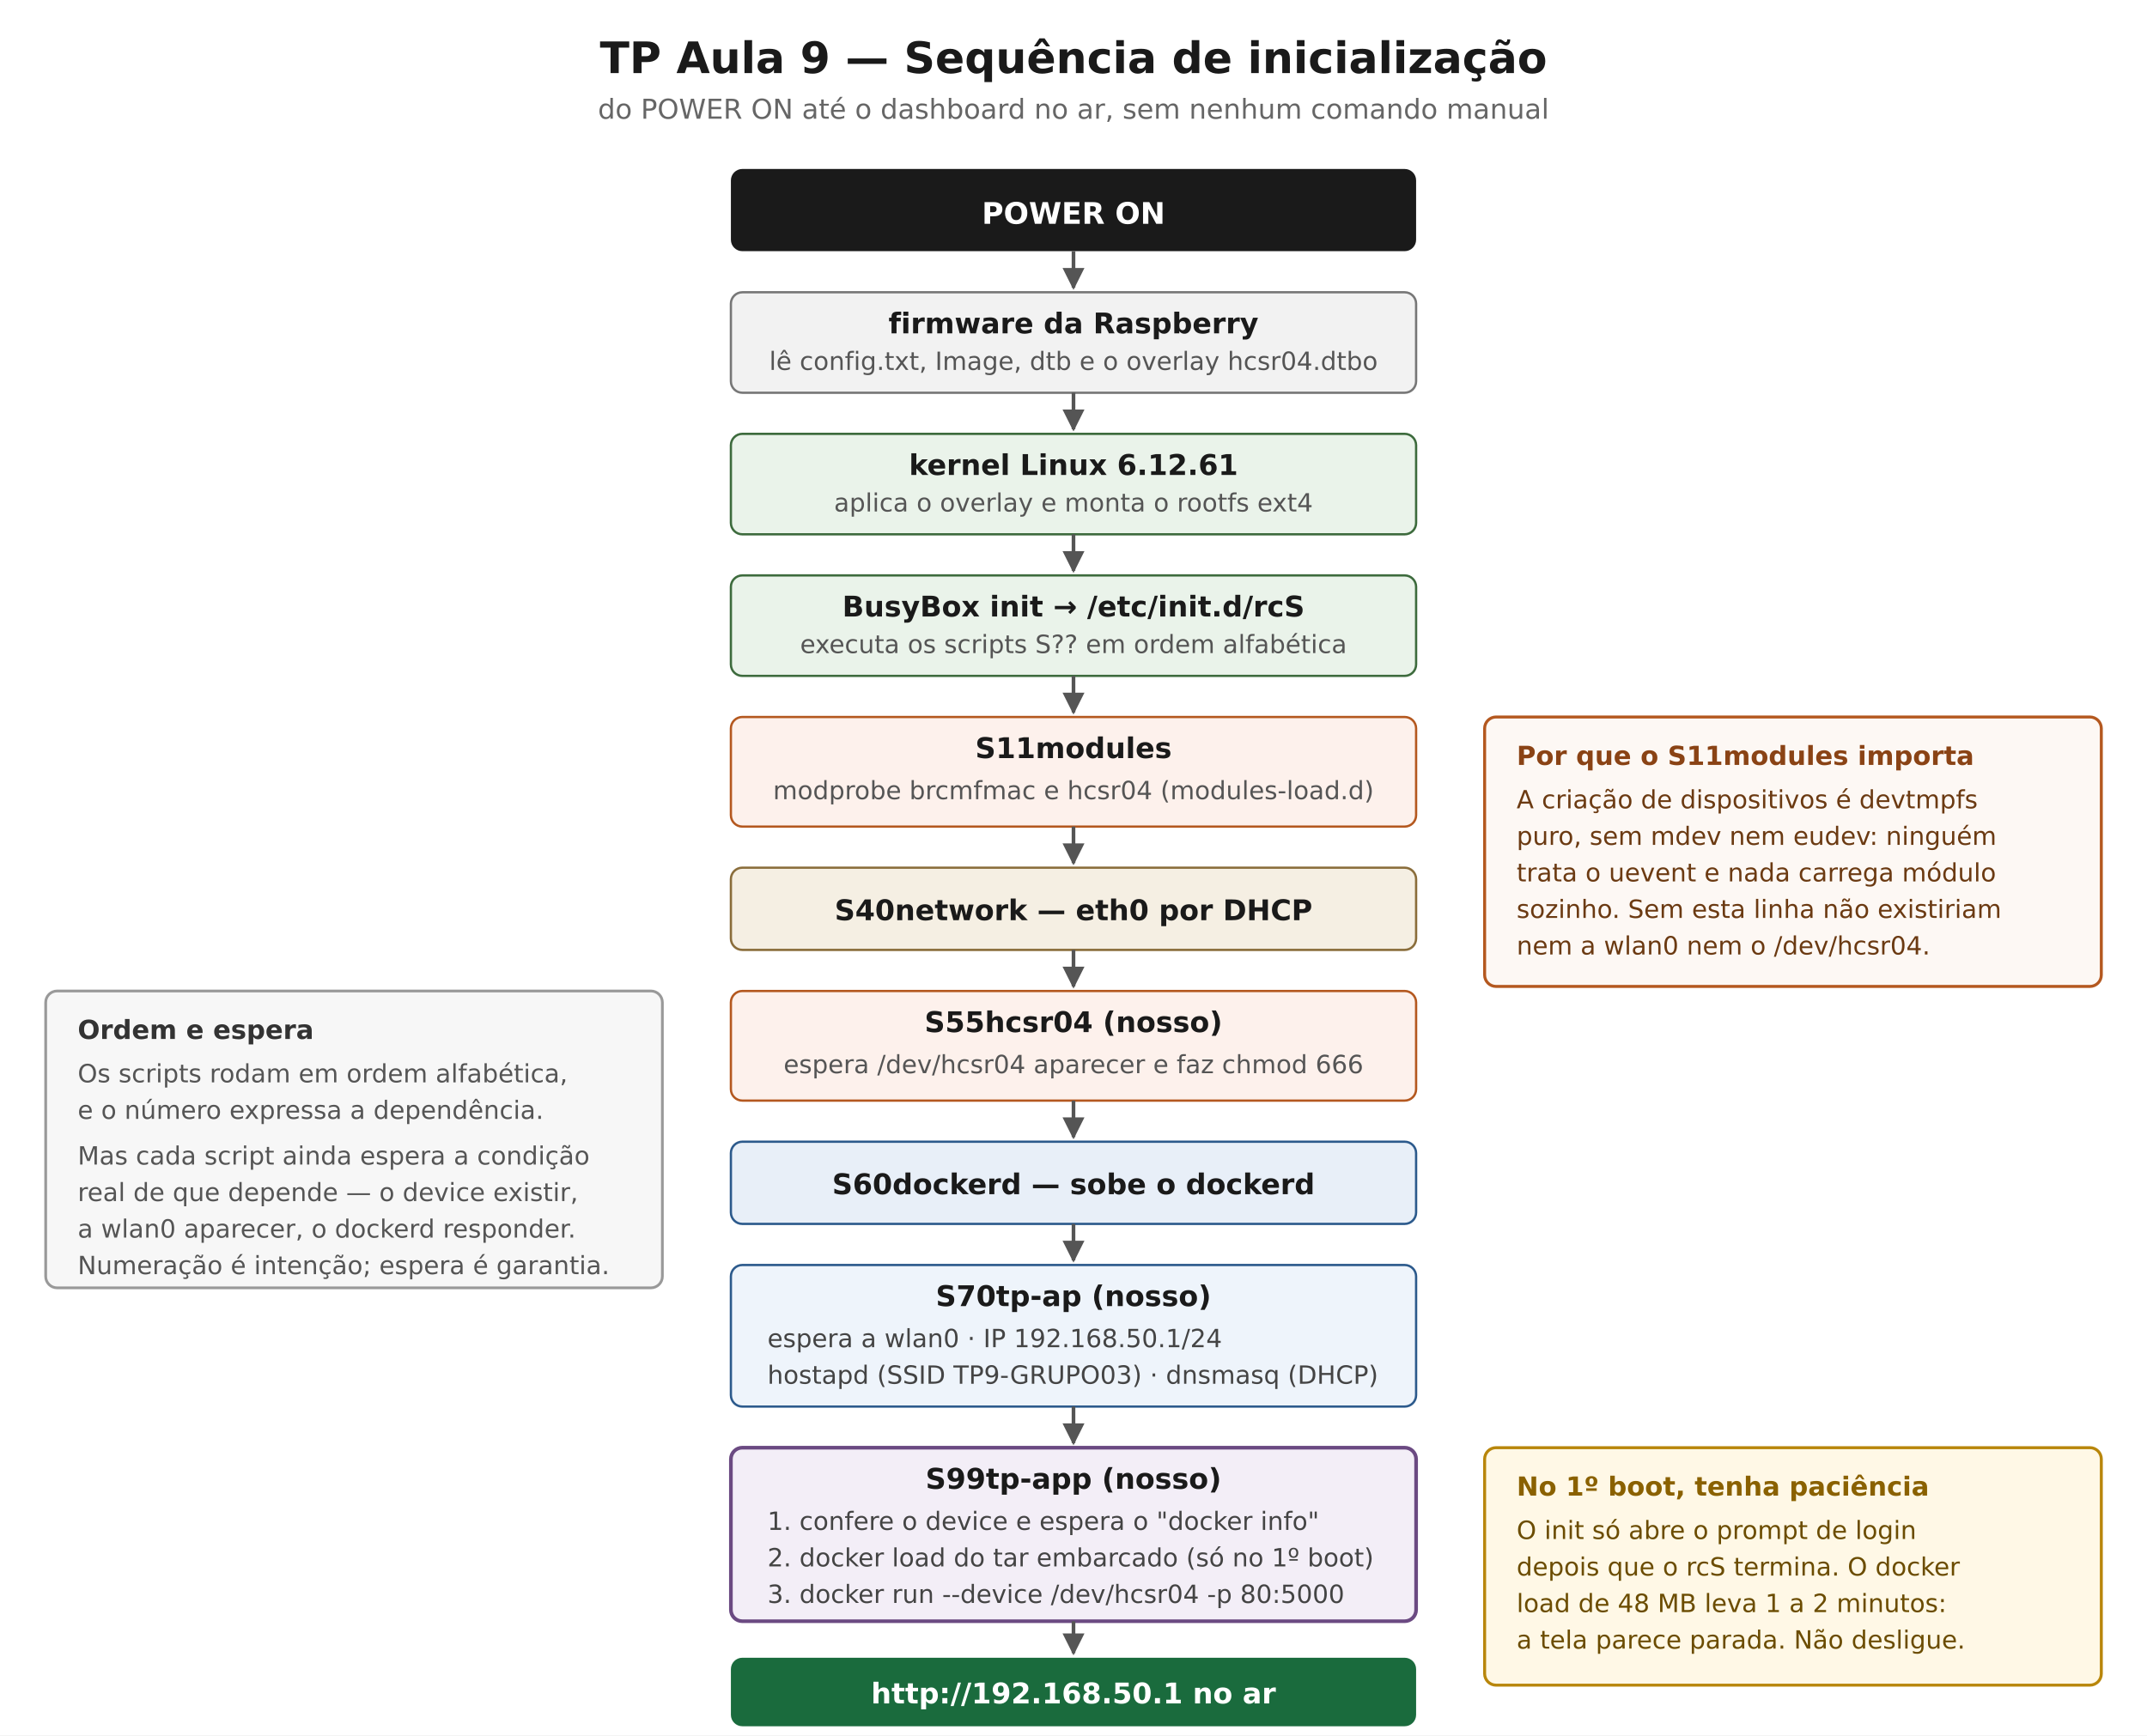
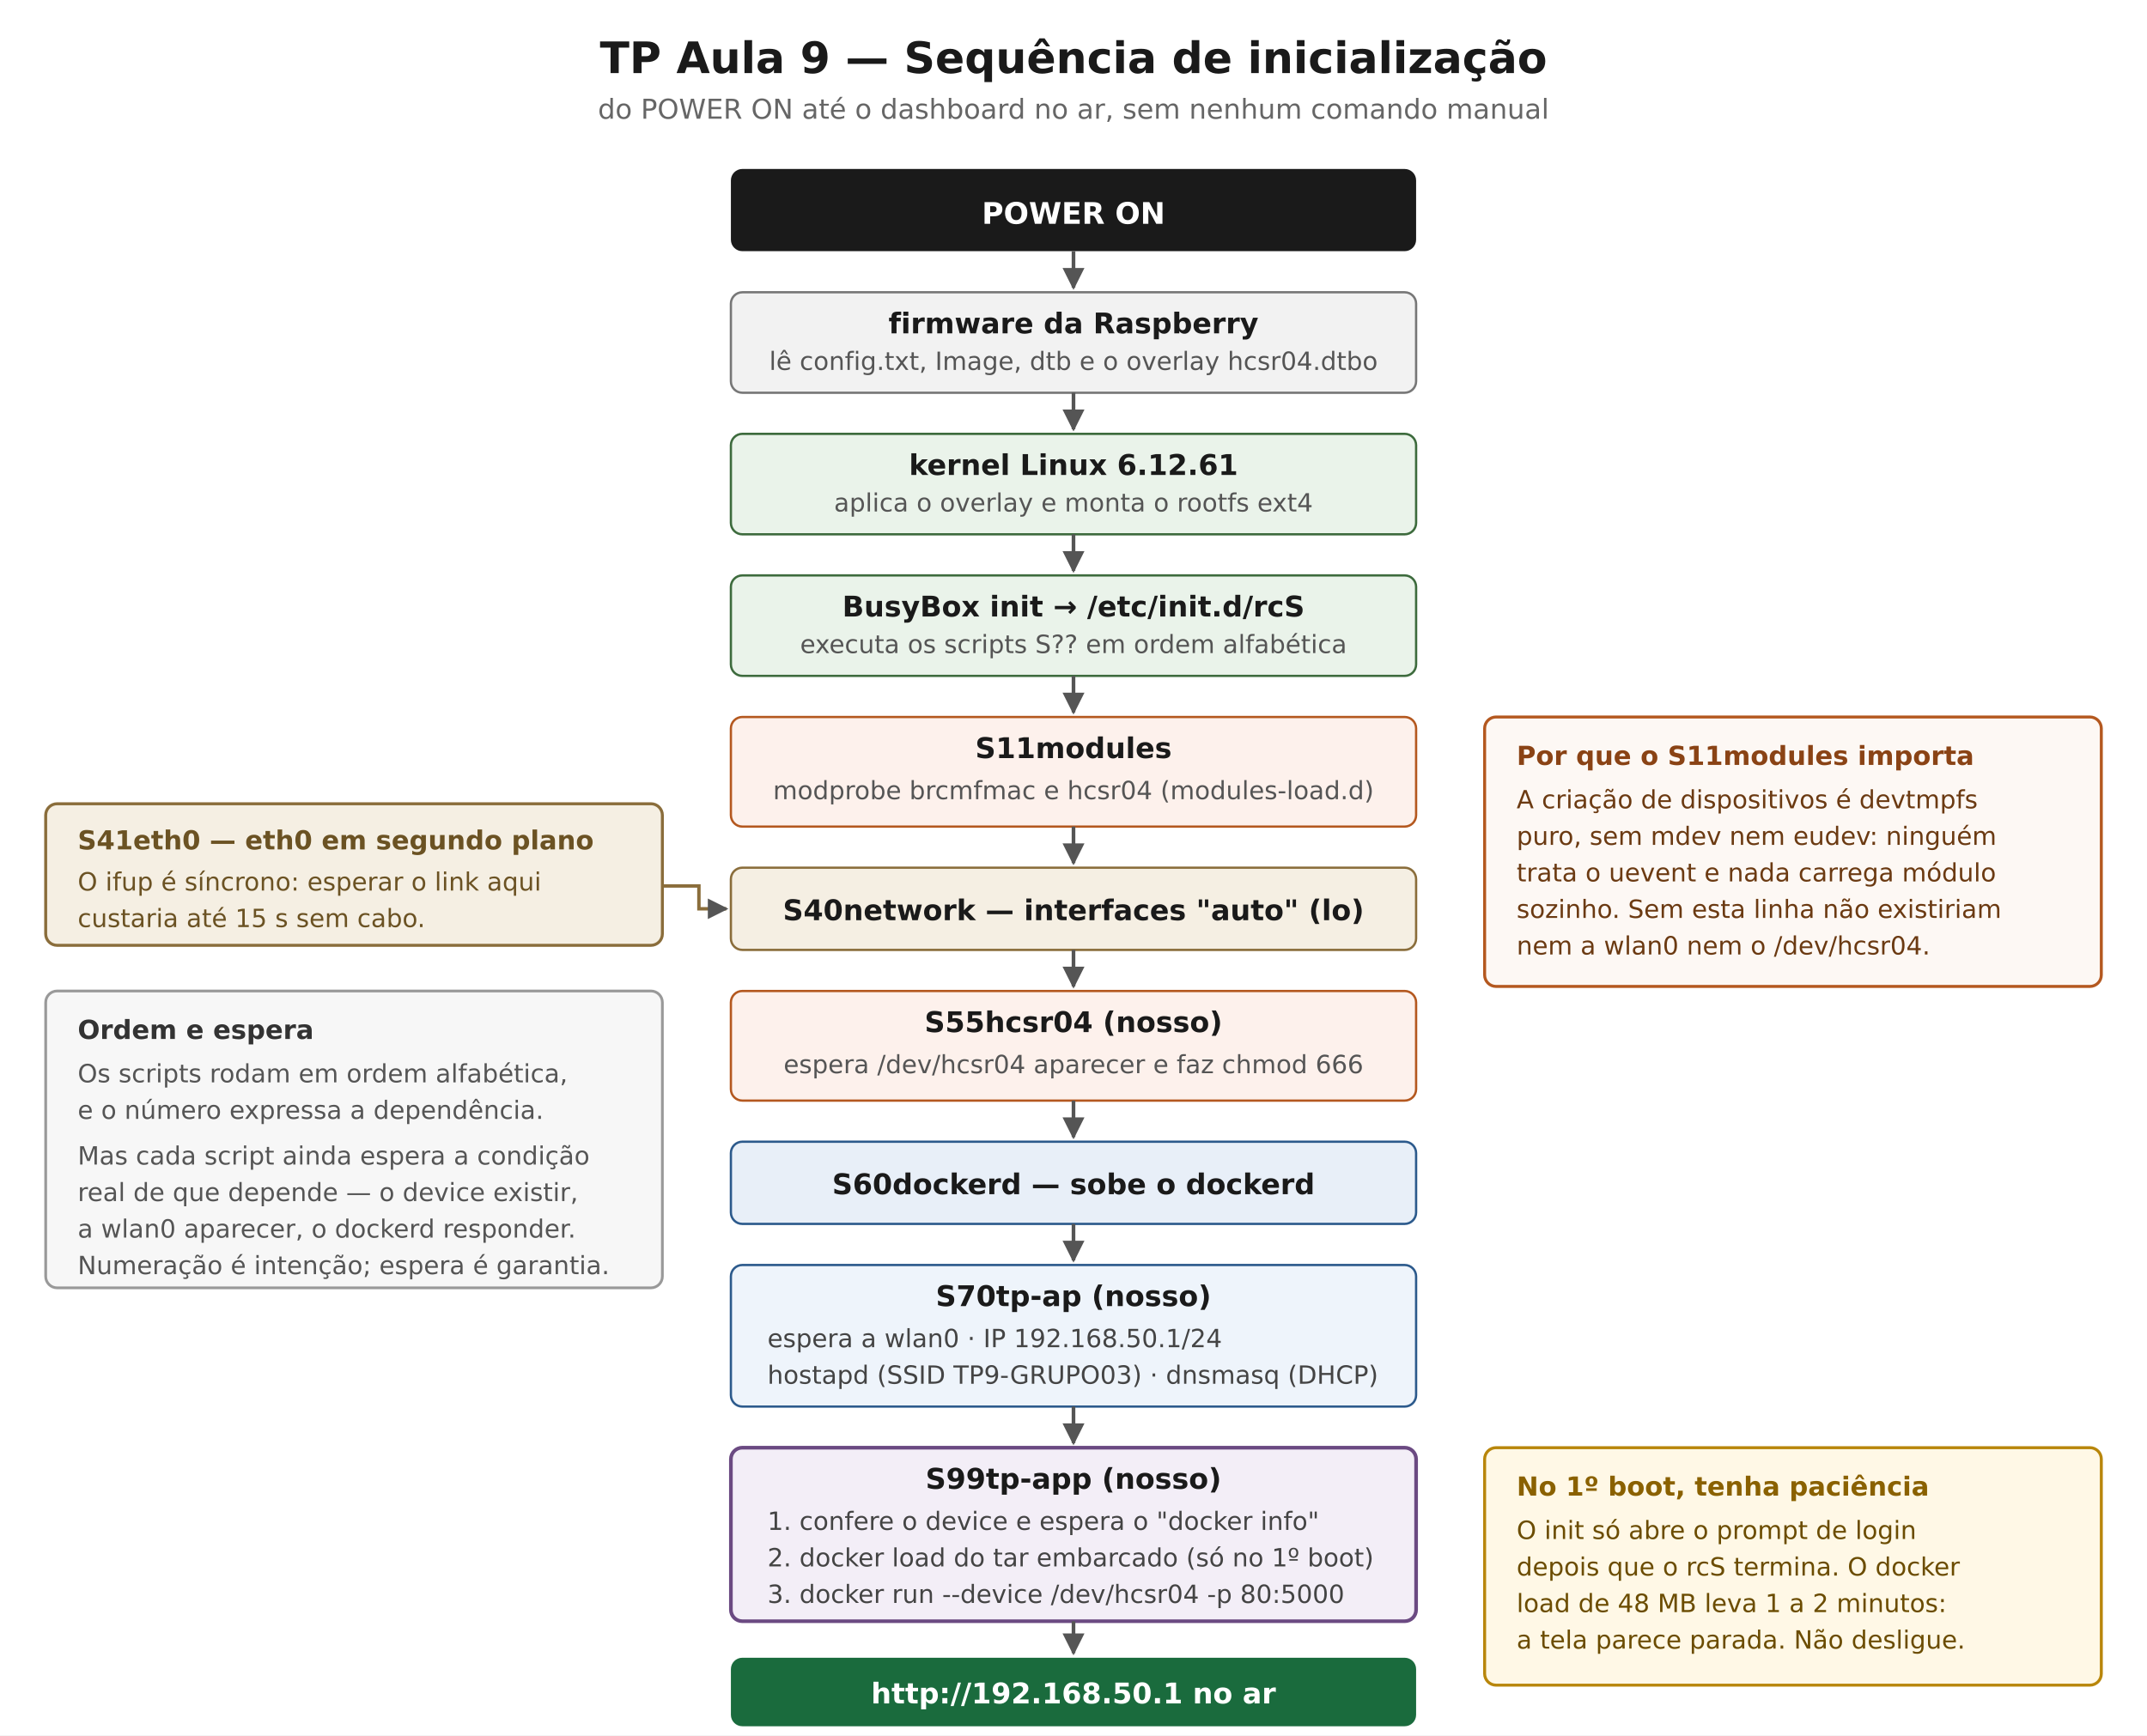
<svg xmlns="http://www.w3.org/2000/svg" width="940" height="760" viewBox="0 0 940 760" font-family="DejaVu Sans, Arial, sans-serif">
  <rect width="940" height="760" fill="#ffffff" />
  <text x="470" y="32" text-anchor="middle" font-size="19" font-weight="bold" fill="#1a1a1a">TP Aula 9 — Sequência de inicialização</text>
  <text x="470" y="52" text-anchor="middle" font-size="12" fill="#666">do POWER ON até o dashboard no ar, sem nenhum comando manual</text>
  <g font-size="12.5">
    <rect x="320" y="74" width="300" height="36" rx="5" fill="#1a1a1a" />
    <text x="470" y="98" text-anchor="middle" font-size="13" font-weight="bold" fill="#ffffff">POWER ON</text>
    <rect x="320" y="128" width="300" height="44" rx="5" fill="#f2f2f2" stroke="#777" />
    <text x="470" y="146" text-anchor="middle" font-weight="bold" fill="#1a1a1a">firmware da Raspberry</text>
    <text x="470" y="162" text-anchor="middle" font-size="11" fill="#555">lê config.txt, Image, dtb e o overlay hcsr04.dtbo</text>
    <rect x="320" y="190" width="300" height="44" rx="5" fill="#eaf3ea" stroke="#3d6b3d" />
    <text x="470" y="208" text-anchor="middle" font-weight="bold" fill="#1a1a1a">kernel Linux 6.12.61</text>
    <text x="470" y="224" text-anchor="middle" font-size="11" fill="#555">aplica o overlay e monta o rootfs ext4</text>
    <rect x="320" y="252" width="300" height="44" rx="5" fill="#eaf3ea" stroke="#3d6b3d" />
    <text x="470" y="270" text-anchor="middle" font-weight="bold" fill="#1a1a1a">BusyBox init → /etc/init.d/rcS</text>
    <text x="470" y="286" text-anchor="middle" font-size="11" fill="#555">executa os scripts S?? em ordem alfabética</text>
    <rect x="320" y="314" width="300" height="48" rx="5" fill="#fdf1ec" stroke="#b4581f" />
    <text x="470" y="332" text-anchor="middle" font-weight="bold" fill="#1a1a1a">S11modules</text>
    <text x="470" y="350" text-anchor="middle" font-size="11" fill="#555">modprobe brcmfmac e hcsr04 (modules-load.d)</text>
    <rect x="320" y="380" width="300" height="36" rx="5" fill="#f5efe3" stroke="#8a6d3b" />
-     <text x="470" y="403" text-anchor="middle" font-weight="bold" fill="#1a1a1a">S40network — eth0 por DHCP</text>
+     <text x="470" y="403" text-anchor="middle" font-weight="bold" fill="#1a1a1a">S40network — interfaces "auto" (lo)</text>
    <rect x="320" y="434" width="300" height="48" rx="5" fill="#fdf1ec" stroke="#b4581f" />
    <text x="470" y="452" text-anchor="middle" font-weight="bold" fill="#1a1a1a">S55hcsr04 (nosso)</text>
    <text x="470" y="470" text-anchor="middle" font-size="11" fill="#555">espera /dev/hcsr04 aparecer e faz chmod 666</text>
    <rect x="320" y="500" width="300" height="36" rx="5" fill="#e8eff8" stroke="#2c5a8c" />
    <text x="470" y="523" text-anchor="middle" font-weight="bold" fill="#1a1a1a">S60dockerd — sobe o dockerd</text>
    <rect x="320" y="554" width="300" height="62" rx="5" fill="#eef4fb" stroke="#2c5a8c" />
    <text x="470" y="572" text-anchor="middle" font-weight="bold" fill="#1a1a1a">S70tp-ap (nosso)</text>
    <text x="336" y="590" font-size="11" fill="#444">espera a wlan0 · IP 192.168.50.1/24</text>
    <text x="336" y="606" font-size="11" fill="#444">hostapd (SSID TP9-GRUPO03) · dnsmasq (DHCP)</text>
    <rect x="320" y="634" width="300" height="76" rx="5" fill="#f3eef7" stroke="#6b4a82" stroke-width="1.6" />
    <text x="470" y="652" text-anchor="middle" font-weight="bold" fill="#1a1a1a">S99tp-app (nosso)</text>
    <text x="336" y="670" font-size="11" fill="#444">1. confere o device e espera o "docker info"</text>
    <text x="336" y="686" font-size="11" fill="#444">2. docker load do tar embarcado (só no 1º boot)</text>
    <text x="336" y="702" font-size="11" fill="#444">3. docker run --device /dev/hcsr04 -p 80:5000</text>
    <rect x="320" y="726" width="300" height="30" rx="5" fill="#1a6b3d" />
    <text x="470" y="746" text-anchor="middle" font-size="12.5" font-weight="bold" fill="#ffffff">http://192.168.50.1 no ar</text>
  </g>
  <g stroke="#555" stroke-width="1.6" marker-end="url(#b)">
    <line x1="470" y1="110" x2="470" y2="126" />
    <line x1="470" y1="172" x2="470" y2="188" />
    <line x1="470" y1="234" x2="470" y2="250" />
    <line x1="470" y1="296" x2="470" y2="312" />
    <line x1="470" y1="362" x2="470" y2="378" />
    <line x1="470" y1="416" x2="470" y2="432" />
    <line x1="470" y1="482" x2="470" y2="498" />
    <line x1="470" y1="536" x2="470" y2="552" />
    <line x1="470" y1="616" x2="470" y2="632" />
    <line x1="470" y1="710" x2="470" y2="724" />
  </g>
  <rect x="650" y="314" width="270" height="118" rx="5" fill="#fdf8f4" stroke="#b4581f" stroke-width="1.3" />
  <text x="664" y="335" font-size="11.5" font-weight="bold" fill="#8a4315">Por que o S11modules importa</text>
  <text x="664" y="354" font-size="11" fill="#6b3a12">A criação de dispositivos é devtmpfs</text>
  <text x="664" y="370" font-size="11" fill="#6b3a12">puro, sem mdev nem eudev: ninguém</text>
  <text x="664" y="386" font-size="11" fill="#6b3a12">trata o uevent e nada carrega módulo</text>
  <text x="664" y="402" font-size="11" fill="#6b3a12">sozinho. Sem esta linha não existiriam</text>
  <text x="664" y="418" font-size="11" fill="#6b3a12">nem a wlan0 nem o /dev/hcsr04.</text>
  <rect x="650" y="634" width="270" height="104" rx="5" fill="#fff8e6" stroke="#b8860b" stroke-width="1.3" />
  <text x="664" y="655" font-size="11.5" font-weight="bold" fill="#8a6100">No 1º boot, tenha paciência</text>
  <text x="664" y="674" font-size="11" fill="#6b4c00">O init só abre o prompt de login</text>
  <text x="664" y="690" font-size="11" fill="#6b4c00">depois que o rcS termina. O docker</text>
  <text x="664" y="706" font-size="11" fill="#6b4c00">load de 48 MB leva 1 a 2 minutos:</text>
  <text x="664" y="722" font-size="11" fill="#6b4c00">a tela parece parada. Não desligue.</text>
+   <rect x="20" y="352" width="270" height="62" rx="5" fill="#f5efe3" stroke="#8a6d3b" stroke-width="1.3" />
+   <text x="34" y="372" font-size="11.5" font-weight="bold" fill="#6b5223">S41eth0 — eth0 em segundo plano</text>
+   <text x="34" y="390" font-size="11" fill="#6b5223">O ifup é síncrono: esperar o link aqui</text>
+   <text x="34" y="406" font-size="11" fill="#6b5223">custaria até 15 s sem cabo.</text>
+   <path d="M290 388 L306 388 L306 398 L318 398" fill="none" stroke="#8a6d3b" stroke-width="1.5" marker-end="url(#b)" />
  <rect x="20" y="434" width="270" height="130" rx="5" fill="#f7f7f7" stroke="#999" stroke-width="1.2" />
  <text x="34" y="455" font-size="11.5" font-weight="bold" fill="#333">Ordem e espera</text>
  <text x="34" y="474" font-size="11" fill="#555">Os scripts rodam em ordem alfabética,</text>
  <text x="34" y="490" font-size="11" fill="#555">e o número expressa a dependência.</text>
  <text x="34" y="510" font-size="11" fill="#555">Mas cada script ainda espera a condição</text>
  <text x="34" y="526" font-size="11" fill="#555">real de que depende — o device existir,</text>
  <text x="34" y="542" font-size="11" fill="#555">a wlan0 aparecer, o dockerd responder.</text>
  <text x="34" y="558" font-size="11" fill="#555">Numeração é intenção; espera é garantia.</text>
  <defs>
    <marker id="b" viewBox="0 0 10 10" refX="9" refY="5" markerWidth="6" markerHeight="6" orient="auto-start-reverse">
      <path d="M 0 0 L 10 5 L 0 10 z" fill="#555" />
    </marker>
  </defs>
</svg>
